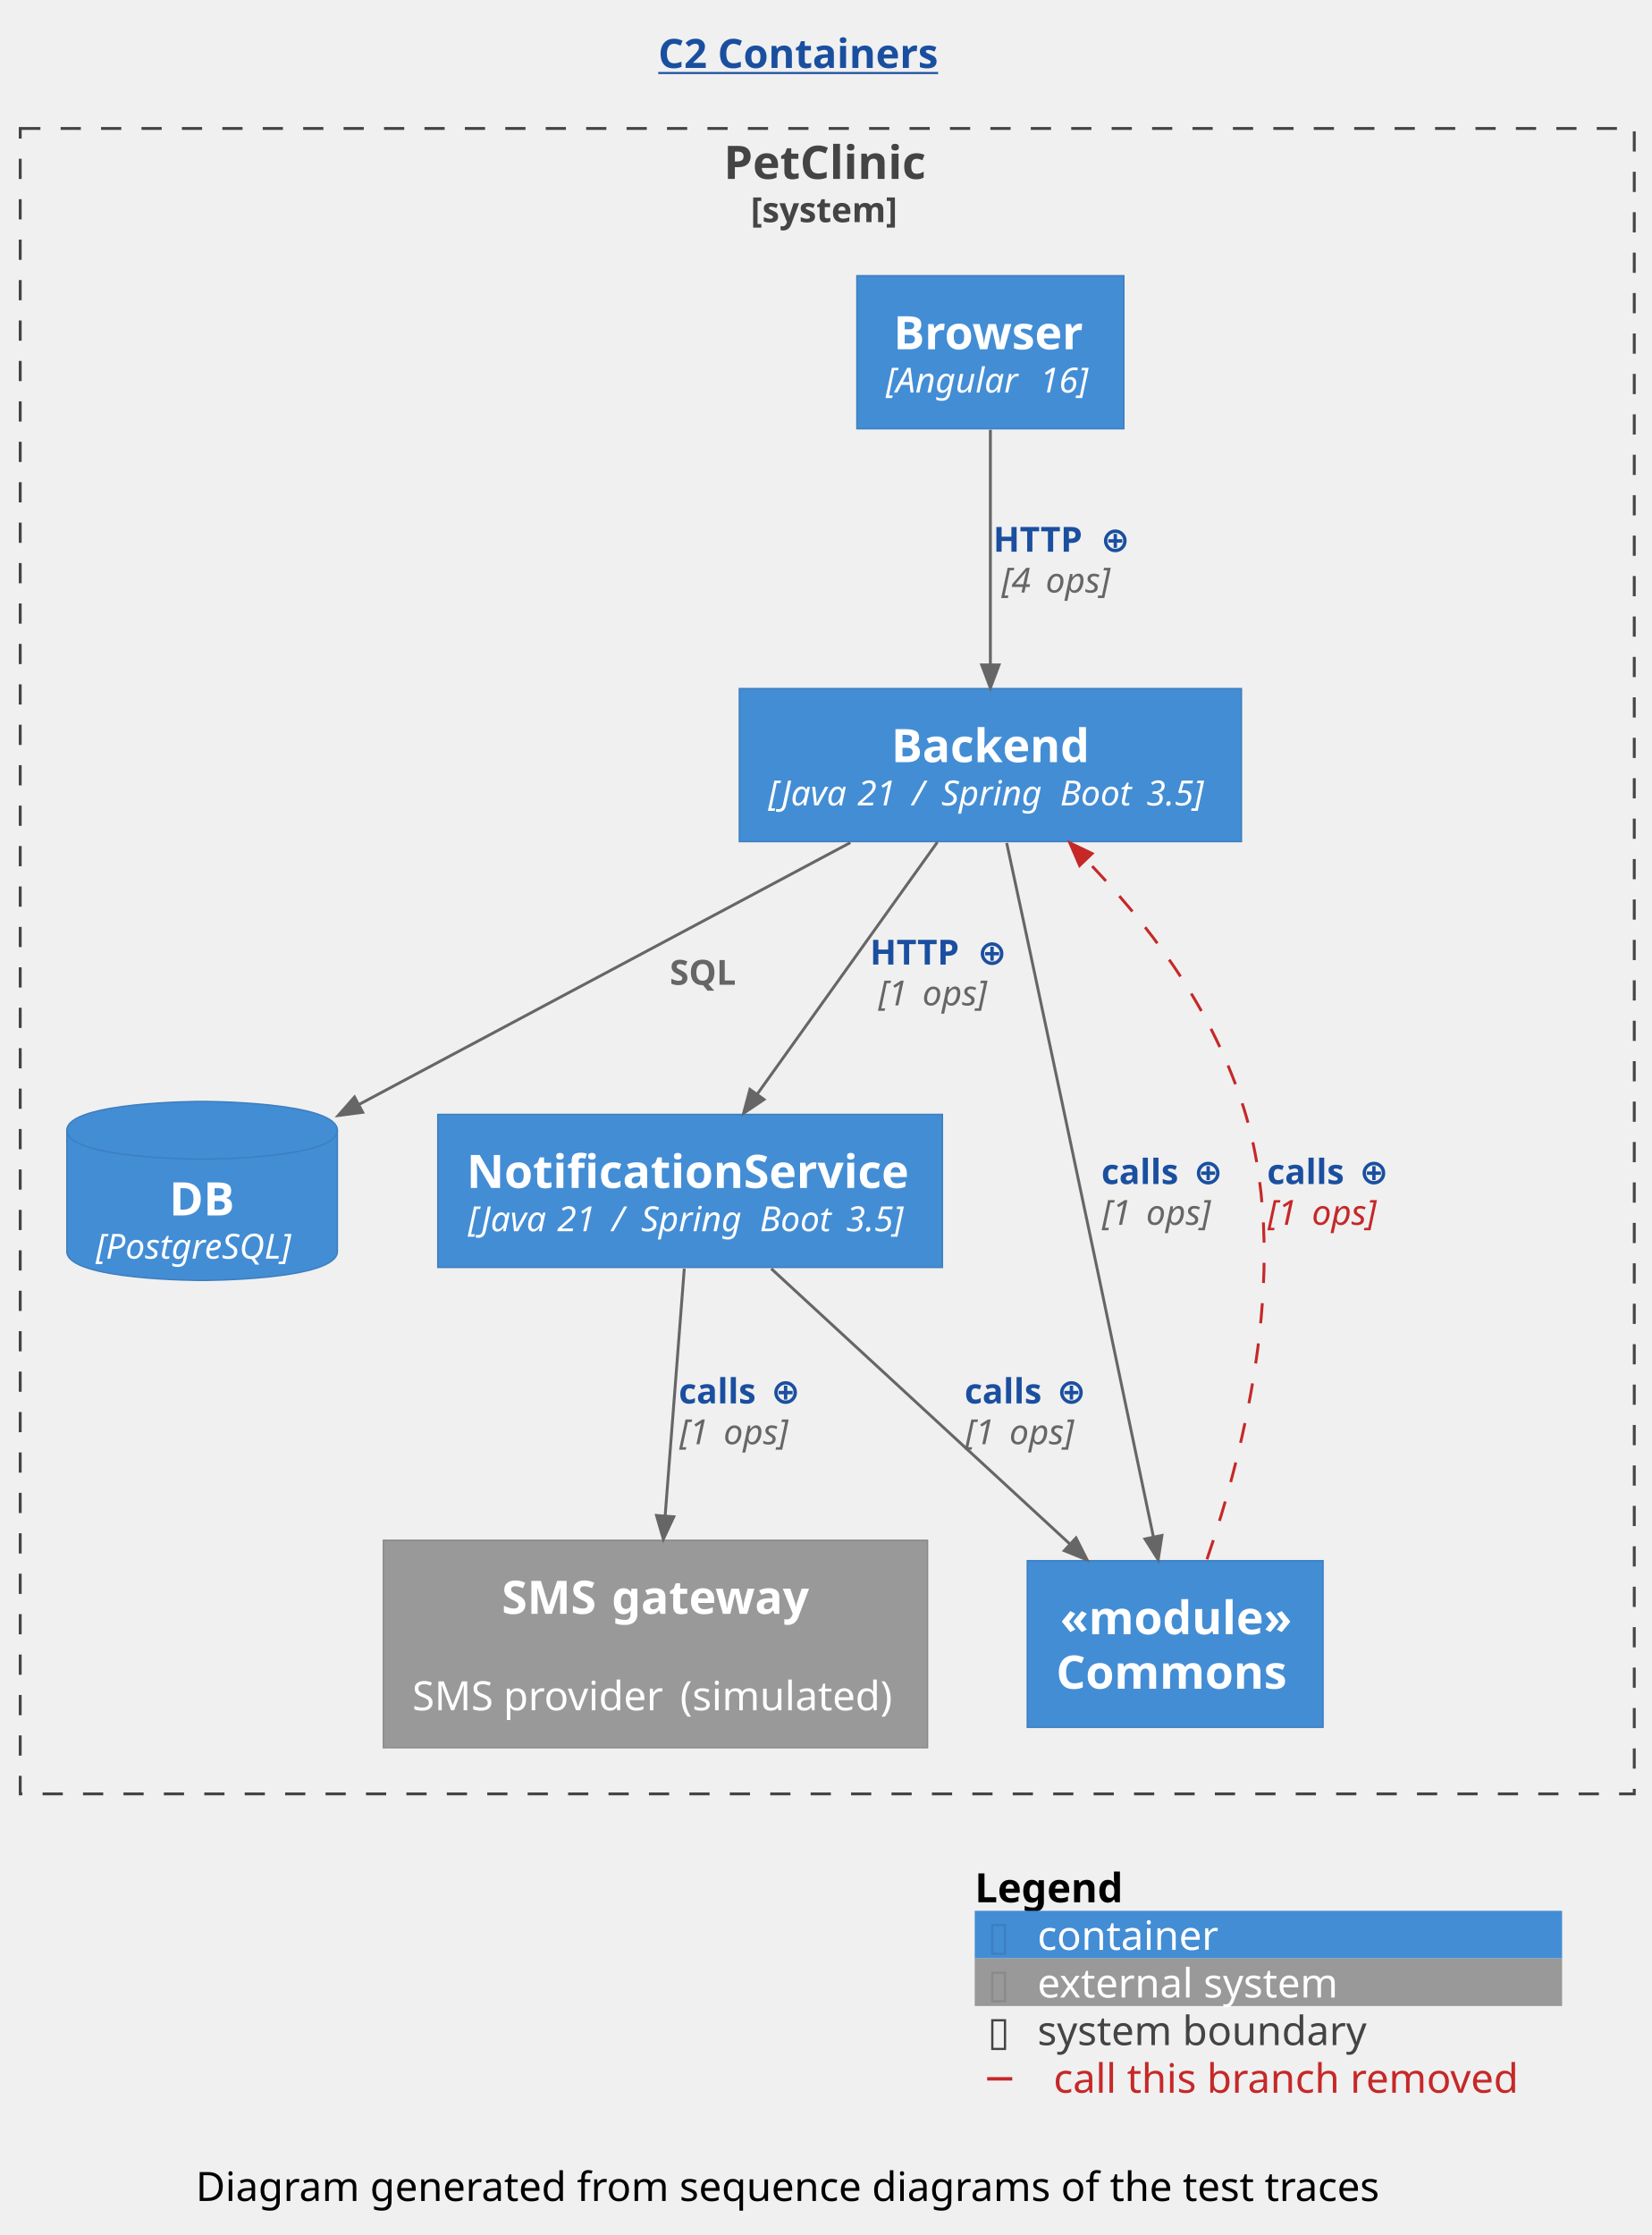
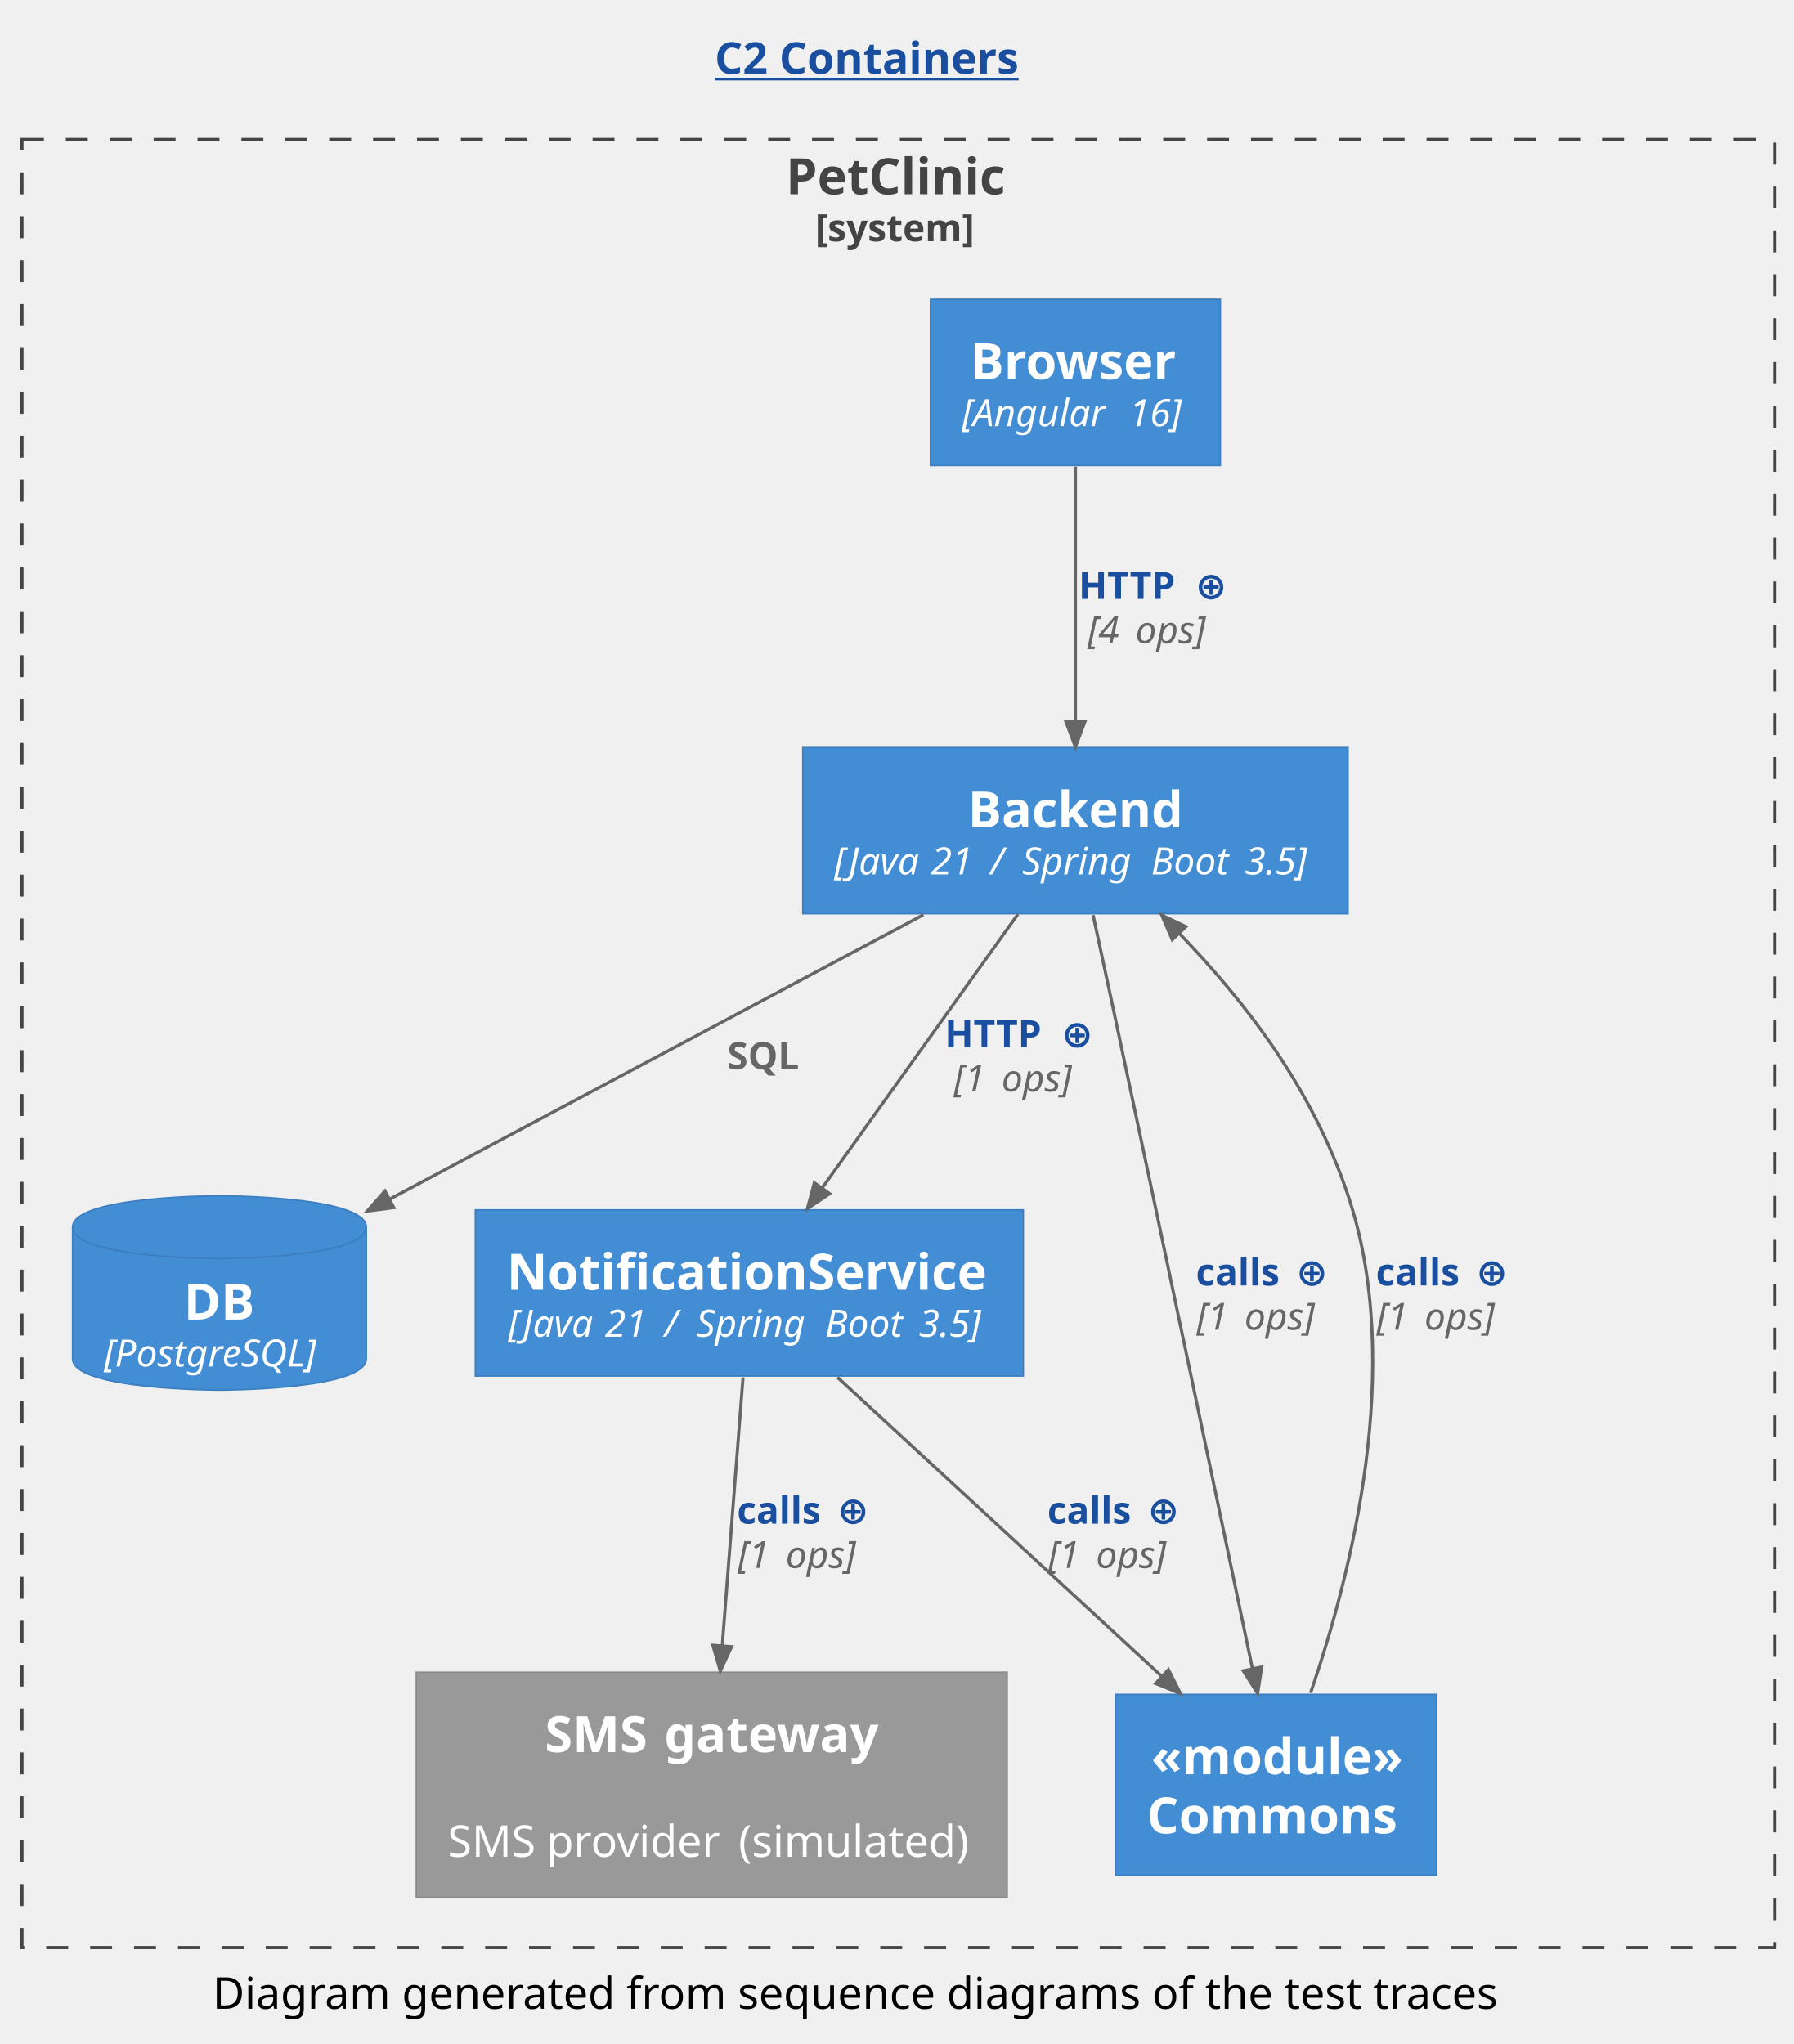
- <svg xmlns="http://www.w3.org/2000/svg" xmlns:xlink="http://www.w3.org/1999/xlink" contentStyleType="text/css" data-diagram-type="DESCRIPTION" height="774px" preserveAspectRatio="none" style="width:572px;height:774px;background:#FFFFFF;" version="1.1" viewBox="0 0 572 774" width="572px" zoomAndPan="magnify">
+ <svg xmlns="http://www.w3.org/2000/svg" xmlns:xlink="http://www.w3.org/1999/xlink" contentStyleType="text/css" data-diagram-type="DESCRIPTION" height="652px" preserveAspectRatio="none" style="width:572px;height:652px;background:#FFFFFF;" version="1.1" viewBox="0 0 572 652" width="572px" zoomAndPan="magnify">
  <defs />
  <g>
-     <g class="title" data-source-line="8">
+     <g class="title" data-source-line="6">
      <a href="https://c4model.com/diagrams/container" target="_blank" rel="noopener noreferrer" title="What is a C2 diagram?" xlink:actuate="onRequest" xlink:href="https://c4model.com/diagrams/container" xlink:show="new" xlink:title="What is a C2 diagram?" xlink:type="simple">
        <text fill="#1A4FA0" font-family="sans-serif" font-size="14" font-weight="bold" lengthAdjust="spacing" text-decoration="underline" textLength="102.067" x="227.966" y="23.535">C2 Containers</text>
      </a>
    </g>
    <g class="cluster" data-qualified-name="c2_system" data-source-line="1666" id="ent0002">
      <rect fill="none" height="576.75" style="stroke:#444444;stroke-width:1;stroke-dasharray:7,7;" width="559" x="7" y="44.488" />
      <text fill="#444444" font-family="sans-serif" font-size="16" font-weight="bold" lengthAdjust="spacing" textLength="71.703" x="250.648" y="61.957">PetClinic</text>
      <text fill="#444444" font-family="sans-serif" font-size="12" font-weight="bold" lengthAdjust="spacing" textLength="52.992" x="260.004" y="76.934">[system]</text>
    </g>
    <g class="entity" data-qualified-name="c2_system.Backend" data-source-line="71" id="ent0003">
      <rect fill="#438DD5" height="52.977" style="stroke:#3C7FC0;stroke-width:0.5;" width="173.885" x="256.06" y="238.468" />
      <text fill="#FFFFFF" font-family="sans-serif" font-size="16" font-weight="bold" lengthAdjust="spacing" textLength="68.609" x="308.698" y="263.937">Backend</text>
      <text fill="#FFFFFF" font-family="sans-serif" font-size="12" font-style="italic" lengthAdjust="spacing" textLength="27.1" x="266.06" y="278.914">[Java</text>
      <text fill="#FFFFFF" font-family="sans-serif" font-size="12" font-style="italic" lengthAdjust="spacing" textLength="3.797" x="293.16" y="278.914"> </text>
      <text fill="#FFFFFF" font-family="sans-serif" font-size="12" font-style="italic" lengthAdjust="spacing" textLength="15.176" x="296.957" y="278.914">21</text>
      <text fill="#FFFFFF" font-family="sans-serif" font-size="12" font-style="italic" lengthAdjust="spacing" textLength="3.797" x="312.132" y="278.914"> </text>
      <text fill="#FFFFFF" font-family="sans-serif" font-size="12" font-style="italic" lengthAdjust="spacing" textLength="6.293" x="315.929" y="278.914">/</text>
      <text fill="#FFFFFF" font-family="sans-serif" font-size="12" font-style="italic" lengthAdjust="spacing" textLength="3.797" x="322.222" y="278.914"> </text>
      <text fill="#FFFFFF" font-family="sans-serif" font-size="12" font-style="italic" lengthAdjust="spacing" textLength="37.324" x="326.019" y="278.914">Spring</text>
      <text fill="#FFFFFF" font-family="sans-serif" font-size="12" font-style="italic" lengthAdjust="spacing" textLength="3.797" x="363.343" y="278.914"> </text>
      <text fill="#FFFFFF" font-family="sans-serif" font-size="12" font-style="italic" lengthAdjust="spacing" textLength="26.133" x="367.14" y="278.914">Boot</text>
      <text fill="#FFFFFF" font-family="sans-serif" font-size="12" font-style="italic" lengthAdjust="spacing" textLength="3.797" x="393.273" y="278.914"> </text>
      <text fill="#FFFFFF" font-family="sans-serif" font-size="12" font-style="italic" lengthAdjust="spacing" textLength="22.875" x="397.07" y="278.914">3.5]</text>
    </g>
    <g class="entity" data-qualified-name="c2_system.Browser" data-source-line="71" id="ent0004">
      <rect fill="#438DD5" height="52.977" style="stroke:#3C7FC0;stroke-width:0.5;" width="92.439" x="296.78" y="95.488" />
      <text fill="#FFFFFF" font-family="sans-serif" font-size="16" font-weight="bold" lengthAdjust="spacing" textLength="67.07" x="309.465" y="120.957">Browser</text>
      <text fill="#FFFFFF" font-family="sans-serif" font-size="12" font-style="italic" lengthAdjust="spacing" textLength="49.565" x="306.78" y="135.934">[Angular</text>
      <text fill="#FFFFFF" font-family="sans-serif" font-size="12" font-style="italic" lengthAdjust="spacing" textLength="3.797" x="356.344" y="135.934"> </text>
      <text fill="#FFFFFF" font-family="sans-serif" font-size="12" font-style="italic" lengthAdjust="spacing" textLength="19.078" x="360.141" y="135.934">16]</text>
    </g>
    <g class="entity" data-qualified-name="c2_system.DB" data-source-line="75" id="ent0005">
      <path d="M23.16,391.438 C23.16,381.438 69.998,381.438 69.998,381.438 C69.998,381.438 116.836,381.438 116.836,391.438 L116.836,433.415 C116.836,443.415 69.998,443.415 69.998,443.415 C69.998,443.415 23.16,443.415 23.16,433.415 L23.16,391.438" fill="#438DD5" style="stroke:#3C7FC0;stroke-width:0.5;" />
      <path d="M23.16,391.438 C23.16,401.438 69.998,401.438 69.998,401.438 C69.998,401.438 116.836,401.438 116.836,391.438" fill="none" style="stroke:#3C7FC0;stroke-width:0.5;" />
      <text fill="#FFFFFF" font-family="sans-serif" font-size="16" font-weight="bold" lengthAdjust="spacing" textLength="22.766" x="58.615" y="420.907">DB</text>
      <text fill="#FFFFFF" font-family="sans-serif" font-size="12" font-style="italic" lengthAdjust="spacing" textLength="73.676" x="33.16" y="435.884">[PostgreSQL]</text>
    </g>
    <g class="entity" data-qualified-name="c2_system.NotificationService" data-source-line="71" id="ent0006">
      <rect fill="#438DD5" height="52.977" style="stroke:#3C7FC0;stroke-width:0.5;" width="174.75" x="151.63" y="385.938" />
      <text fill="#FFFFFF" font-family="sans-serif" font-size="16" font-weight="bold" lengthAdjust="spacing" textLength="154.75" x="161.63" y="411.407">NotificationService</text>
      <text fill="#FFFFFF" font-family="sans-serif" font-size="12" font-style="italic" lengthAdjust="spacing" textLength="27.1" x="162.063" y="426.384">[Java</text>
      <text fill="#FFFFFF" font-family="sans-serif" font-size="12" font-style="italic" lengthAdjust="spacing" textLength="3.797" x="189.162" y="426.384"> </text>
      <text fill="#FFFFFF" font-family="sans-serif" font-size="12" font-style="italic" lengthAdjust="spacing" textLength="15.176" x="192.959" y="426.384">21</text>
      <text fill="#FFFFFF" font-family="sans-serif" font-size="12" font-style="italic" lengthAdjust="spacing" textLength="3.797" x="208.135" y="426.384"> </text>
      <text fill="#FFFFFF" font-family="sans-serif" font-size="12" font-style="italic" lengthAdjust="spacing" textLength="6.293" x="211.932" y="426.384">/</text>
      <text fill="#FFFFFF" font-family="sans-serif" font-size="12" font-style="italic" lengthAdjust="spacing" textLength="3.797" x="218.225" y="426.384"> </text>
      <text fill="#FFFFFF" font-family="sans-serif" font-size="12" font-style="italic" lengthAdjust="spacing" textLength="37.324" x="222.022" y="426.384">Spring</text>
      <text fill="#FFFFFF" font-family="sans-serif" font-size="12" font-style="italic" lengthAdjust="spacing" textLength="3.797" x="259.346" y="426.384"> </text>
      <text fill="#FFFFFF" font-family="sans-serif" font-size="12" font-style="italic" lengthAdjust="spacing" textLength="26.133" x="263.143" y="426.384">Boot</text>
      <text fill="#FFFFFF" font-family="sans-serif" font-size="12" font-style="italic" lengthAdjust="spacing" textLength="3.797" x="289.276" y="426.384"> </text>
      <text fill="#FFFFFF" font-family="sans-serif" font-size="12" font-style="italic" lengthAdjust="spacing" textLength="22.875" x="293.072" y="426.384">3.5]</text>
    </g>
    <g class="entity" data-qualified-name="c2_system.SMS_gateway" data-source-line="212" id="ent0007">
      <rect fill="#999999" height="71.82" style="stroke:#8A8A8A;stroke-width:0.5;" width="188.444" x="132.78" y="533.418" />
      <text fill="#FFFFFF" font-family="sans-serif" font-size="16" font-weight="bold" lengthAdjust="spacing" textLength="32.805" x="173.783" y="558.887">SMS</text>
      <text fill="#FFFFFF" font-family="sans-serif" font-size="16" font-weight="bold" lengthAdjust="spacing" textLength="5.273" x="206.588" y="558.887"> </text>
      <text fill="#FFFFFF" font-family="sans-serif" font-size="16" font-weight="bold" lengthAdjust="spacing" textLength="68.359" x="211.862" y="558.887">gateway</text>
      <text fill="#FFFFFF" font-family="sans-serif" font-size="14" lengthAdjust="spacing" textLength="4.43" x="224.787" y="575.797"> </text>
      <text fill="#FFFFFF" font-family="sans-serif" font-size="14" lengthAdjust="spacing" textLength="27.139" x="142.78" y="592.285">SMS</text>
      <text fill="#FFFFFF" font-family="sans-serif" font-size="14" lengthAdjust="spacing" textLength="4.43" x="169.919" y="592.285"> </text>
      <text fill="#FFFFFF" font-family="sans-serif" font-size="14" lengthAdjust="spacing" textLength="56.773" x="174.348" y="592.285">provider</text>
      <text fill="#FFFFFF" font-family="sans-serif" font-size="14" lengthAdjust="spacing" textLength="4.43" x="231.121" y="592.285"> </text>
      <text fill="#FFFFFF" font-family="sans-serif" font-size="14" lengthAdjust="spacing" textLength="75.674" x="235.55" y="592.285">(simulated)</text>
    </g>
    <g class="entity" data-qualified-name="c2_system._module__nCommons" data-source-line="71" id="ent0008">
      <rect fill="#438DD5" height="57.688" style="stroke:#3C7FC0;stroke-width:0.5;" width="102.422" x="355.79" y="540.488" />
      <text fill="#FFFFFF" font-family="sans-serif" font-size="16" font-weight="bold" lengthAdjust="spacing" textLength="79.641" x="367.181" y="565.957">«module»</text>
      <text fill="#FFFFFF" font-family="sans-serif" font-size="16" font-weight="bold" lengthAdjust="spacing" textLength="82.422" x="365.79" y="584.801">Commons</text>
    </g>
    <g class="link" data-entity-1="ent0003" data-entity-2="ent0005" data-link-type="dependency" data-source-line="1779" id="lnk9">
      <path d="M294.51,291.798 C244.4,318.488 173.78,356.126 124.19,382.556" fill="none" id="Backend-to-DB" style="stroke:#666666;stroke-width:1;" />
      <polygon fill="#666666" points="117.13,386.318,125.601,385.203,122.779,379.908,117.13,386.318" style="stroke:#666666;stroke-width:1;" />
      <text fill="#666666" font-family="sans-serif" font-size="12" font-weight="bold" lengthAdjust="spacing" textLength="23.719" x="231.95" y="341.04">SQL</text>
    </g>
    <g class="link" data-entity-1="ent0003" data-entity-2="ent0006" data-link-type="dependency" data-source-line="1779" id="lnk10">
      <path d="M324.65,291.628 C305.75,318.058 281.121,352.499 262.171,379.019" fill="none" id="Backend-to-NotificationService" style="stroke:#666666;stroke-width:1;" />
      <polygon fill="#666666" points="257.52,385.528,264.612,380.763,259.73,377.275,257.52,385.528" style="stroke:#666666;stroke-width:1;" />
      <a href="genseq://c2-279a196c9d" target="_top" title="Click for the calls behind this line" xlink:actuate="onRequest" xlink:href="genseq://c2-279a196c9d" xlink:show="new" xlink:title="Click for the calls behind this line" xlink:type="simple">
        <text fill="#1A4FA0" font-family="sans-serif" font-size="12" font-weight="bold" lengthAdjust="spacing" textLength="33.281" x="301.32" y="334.04">HTTP</text>
      </a>
      <a href="genseq://c2-279a196c9d" target="_top" title="Click for the calls behind this line" xlink:actuate="onRequest" xlink:href="genseq://c2-279a196c9d" xlink:show="new" xlink:title="Click for the calls behind this line" xlink:type="simple">
        <text fill="#1A4FA0" font-family="sans-serif" font-size="12" font-weight="bold" lengthAdjust="spacing" textLength="3.955" x="334.601" y="334.04"> </text>
      </a>
      <a href="genseq://c2-279a196c9d" target="_top" title="Click for the calls behind this line" xlink:actuate="onRequest" xlink:href="genseq://c2-279a196c9d" xlink:show="new" xlink:title="Click for the calls behind this line" xlink:type="simple">
        <text fill="#1A4FA0" font-family="sans-serif" font-size="12" font-weight="bold" lengthAdjust="spacing" textLength="8.684" x="338.556" y="334.04">⊕</text>
      </a>
      <text fill="#666666" font-family="sans-serif" font-size="12" font-style="italic" lengthAdjust="spacing" textLength="11.49" x="304.165" y="348.173">[1</text>
      <text fill="#666666" font-family="sans-serif" font-size="12" font-style="italic" lengthAdjust="spacing" textLength="3.797" x="315.655" y="348.173"> </text>
      <text fill="#666666" font-family="sans-serif" font-size="12" font-style="italic" lengthAdjust="spacing" textLength="24.943" x="319.452" y="348.173">ops]</text>
    </g>
    <g class="link" data-entity-1="ent0003" data-entity-2="ent0008" data-link-type="dependency" data-source-line="1779" id="lnk11">
      <path d="M348.65,291.918 C350.66,301.228 352.94,311.798 355,321.438 C371.92,400.688 389.904,486.497 399.484,532.347" fill="none" id="Backend-to-_module__nCommons" style="stroke:#666666;stroke-width:1;" />
      <polygon fill="#666666" points="401.12,540.178,402.42,531.734,396.547,532.961,401.12,540.178" style="stroke:#666666;stroke-width:1;" />
      <a href="genseq://c2-103d57f8db" target="_top" title="Click for the calls behind this line" xlink:actuate="onRequest" xlink:href="genseq://c2-103d57f8db" xlink:show="new" xlink:title="Click for the calls behind this line" xlink:type="simple">
        <text fill="#1A4FA0" font-family="sans-serif" font-size="12" font-weight="bold" lengthAdjust="spacing" textLength="28.031" x="381.42" y="410.03">calls</text>
      </a>
      <a href="genseq://c2-103d57f8db" target="_top" title="Click for the calls behind this line" xlink:actuate="onRequest" xlink:href="genseq://c2-103d57f8db" xlink:show="new" xlink:title="Click for the calls behind this line" xlink:type="simple">
        <text fill="#1A4FA0" font-family="sans-serif" font-size="12" font-weight="bold" lengthAdjust="spacing" textLength="3.955" x="409.451" y="410.03"> </text>
      </a>
      <a href="genseq://c2-103d57f8db" target="_top" title="Click for the calls behind this line" xlink:actuate="onRequest" xlink:href="genseq://c2-103d57f8db" xlink:show="new" xlink:title="Click for the calls behind this line" xlink:type="simple">
        <text fill="#1A4FA0" font-family="sans-serif" font-size="12" font-weight="bold" lengthAdjust="spacing" textLength="8.684" x="413.406" y="410.03">⊕</text>
      </a>
      <text fill="#666666" font-family="sans-serif" font-size="12" font-style="italic" lengthAdjust="spacing" textLength="11.49" x="381.64" y="424.163">[1</text>
      <text fill="#666666" font-family="sans-serif" font-size="12" font-style="italic" lengthAdjust="spacing" textLength="3.797" x="393.13" y="424.163"> </text>
      <text fill="#666666" font-family="sans-serif" font-size="12" font-style="italic" lengthAdjust="spacing" textLength="24.943" x="396.927" y="424.163">ops]</text>
    </g>
    <g class="link" data-entity-1="ent0008" data-entity-2="ent0003" data-link-type="dependency" data-source-line="1779" id="lnk15">
-       <path d="M418.01,540.008 C430.84,502.718 448.1,435.538 430,381.438 C418.29,346.448 396.895,319.325 376.065,297.664" fill="none" id="_module__nCommons-to-Backend" style="stroke:#C62828;stroke-width:1;stroke-dasharray:7,7;" />
-       <polygon fill="#C62828" points="370.52,291.898,373.903,299.744,378.228,295.585,370.52,291.898" style="stroke:#C62828;stroke-width:1;" />
+       <path d="M418.01,540.008 C430.84,502.718 448.1,435.538 430,381.438 C418.29,346.448 396.895,319.325 376.065,297.664" fill="none" id="_module__nCommons-to-Backend" style="stroke:#666666;stroke-width:1;" />
+       <polygon fill="#666666" points="370.52,291.898,373.903,299.744,378.228,295.585,370.52,291.898" style="stroke:#666666;stroke-width:1;" />
      <a href="genseq://c2-cd32149db2" target="_top" title="Click for the calls behind this line" xlink:actuate="onRequest" xlink:href="genseq://c2-cd32149db2" xlink:show="new" xlink:title="Click for the calls behind this line" xlink:type="simple">
        <text fill="#1A4FA0" font-family="sans-serif" font-size="12" font-weight="bold" lengthAdjust="spacing" textLength="28.031" x="438.82" y="410.03">calls</text>
      </a>
      <a href="genseq://c2-cd32149db2" target="_top" title="Click for the calls behind this line" xlink:actuate="onRequest" xlink:href="genseq://c2-cd32149db2" xlink:show="new" xlink:title="Click for the calls behind this line" xlink:type="simple">
        <text fill="#1A4FA0" font-family="sans-serif" font-size="12" font-weight="bold" lengthAdjust="spacing" textLength="3.955" x="466.851" y="410.03"> </text>
      </a>
      <a href="genseq://c2-cd32149db2" target="_top" title="Click for the calls behind this line" xlink:actuate="onRequest" xlink:href="genseq://c2-cd32149db2" xlink:show="new" xlink:title="Click for the calls behind this line" xlink:type="simple">
        <text fill="#1A4FA0" font-family="sans-serif" font-size="12" font-weight="bold" lengthAdjust="spacing" textLength="8.684" x="470.806" y="410.03">⊕</text>
      </a>
-       <text fill="#C62828" font-family="sans-serif" font-size="12" font-style="italic" lengthAdjust="spacing" textLength="11.49" x="439.04" y="424.163">[1</text>
-       <text fill="#C62828" font-family="sans-serif" font-size="12" font-style="italic" lengthAdjust="spacing" textLength="3.797" x="450.53" y="424.163"> </text>
-       <text fill="#C62828" font-family="sans-serif" font-size="12" font-style="italic" lengthAdjust="spacing" textLength="24.943" x="454.327" y="424.163">ops]</text>
+       <text fill="#666666" font-family="sans-serif" font-size="12" font-style="italic" lengthAdjust="spacing" textLength="11.49" x="439.04" y="424.163">[1</text>
+       <text fill="#666666" font-family="sans-serif" font-size="12" font-style="italic" lengthAdjust="spacing" textLength="3.797" x="450.53" y="424.163"> </text>
+       <text fill="#666666" font-family="sans-serif" font-size="12" font-style="italic" lengthAdjust="spacing" textLength="24.943" x="454.327" y="424.163">ops]</text>
    </g>
    <g class="link" data-entity-1="ent0004" data-entity-2="ent0003" data-link-type="dependency" data-source-line="1779" id="lnk12">
      <path d="M343,148.838 C343,174.268 343,204.878 343,230.258" fill="none" id="Browser-to-Backend" style="stroke:#666666;stroke-width:1;" />
      <polygon fill="#666666" points="343,238.258,346,230.258,340,230.258,343,238.258" style="stroke:#666666;stroke-width:1;" />
-       <a href="genseq://c2-43d2943456" target="_top" title="Click for the calls behind this line" xlink:actuate="onRequest" xlink:href="genseq://c2-43d2943456" xlink:show="new" xlink:title="Click for the calls behind this line" xlink:type="simple">
+       <a href="genseq://c2-32de166756" target="_top" title="Click for the calls behind this line" xlink:actuate="onRequest" xlink:href="genseq://c2-32de166756" xlink:show="new" xlink:title="Click for the calls behind this line" xlink:type="simple">
        <text fill="#1A4FA0" font-family="sans-serif" font-size="12" font-weight="bold" lengthAdjust="spacing" textLength="33.281" x="344" y="191.07">HTTP</text>
      </a>
-       <a href="genseq://c2-43d2943456" target="_top" title="Click for the calls behind this line" xlink:actuate="onRequest" xlink:href="genseq://c2-43d2943456" xlink:show="new" xlink:title="Click for the calls behind this line" xlink:type="simple">
+       <a href="genseq://c2-32de166756" target="_top" title="Click for the calls behind this line" xlink:actuate="onRequest" xlink:href="genseq://c2-32de166756" xlink:show="new" xlink:title="Click for the calls behind this line" xlink:type="simple">
        <text fill="#1A4FA0" font-family="sans-serif" font-size="12" font-weight="bold" lengthAdjust="spacing" textLength="3.955" x="377.281" y="191.07"> </text>
      </a>
-       <a href="genseq://c2-43d2943456" target="_top" title="Click for the calls behind this line" xlink:actuate="onRequest" xlink:href="genseq://c2-43d2943456" xlink:show="new" xlink:title="Click for the calls behind this line" xlink:type="simple">
+       <a href="genseq://c2-32de166756" target="_top" title="Click for the calls behind this line" xlink:actuate="onRequest" xlink:href="genseq://c2-32de166756" xlink:show="new" xlink:title="Click for the calls behind this line" xlink:type="simple">
        <text fill="#1A4FA0" font-family="sans-serif" font-size="12" font-weight="bold" lengthAdjust="spacing" textLength="8.684" x="381.236" y="191.07">⊕</text>
      </a>
      <text fill="#666666" font-family="sans-serif" font-size="12" font-style="italic" lengthAdjust="spacing" textLength="11.49" x="346.845" y="205.203">[4</text>
      <text fill="#666666" font-family="sans-serif" font-size="12" font-style="italic" lengthAdjust="spacing" textLength="3.797" x="358.335" y="205.203"> </text>
      <text fill="#666666" font-family="sans-serif" font-size="12" font-style="italic" lengthAdjust="spacing" textLength="24.943" x="362.132" y="205.203">ops]</text>
    </g>
    <g class="link" data-entity-1="ent0006" data-entity-2="ent0007" data-link-type="dependency" data-source-line="1779" id="lnk13">
      <path d="M236.99,439.358 C235,465.018 232.555,496.522 230.355,525.042" fill="none" id="NotificationService-to-SMS_gateway" style="stroke:#666666;stroke-width:1;" />
      <polygon fill="#666666" points="229.74,533.018,233.346,525.273,227.364,524.811,229.74,533.018" style="stroke:#666666;stroke-width:1;" />
      <a href="genseq://c2-cb01a30b7a" target="_top" title="Click for the calls behind this line" xlink:actuate="onRequest" xlink:href="genseq://c2-cb01a30b7a" xlink:show="new" xlink:title="Click for the calls behind this line" xlink:type="simple">
        <text fill="#1A4FA0" font-family="sans-serif" font-size="12" font-weight="bold" lengthAdjust="spacing" textLength="28.031" x="235.07" y="486.02">calls</text>
      </a>
      <a href="genseq://c2-cb01a30b7a" target="_top" title="Click for the calls behind this line" xlink:actuate="onRequest" xlink:href="genseq://c2-cb01a30b7a" xlink:show="new" xlink:title="Click for the calls behind this line" xlink:type="simple">
        <text fill="#1A4FA0" font-family="sans-serif" font-size="12" font-weight="bold" lengthAdjust="spacing" textLength="3.955" x="263.101" y="486.02"> </text>
      </a>
      <a href="genseq://c2-cb01a30b7a" target="_top" title="Click for the calls behind this line" xlink:actuate="onRequest" xlink:href="genseq://c2-cb01a30b7a" xlink:show="new" xlink:title="Click for the calls behind this line" xlink:type="simple">
        <text fill="#1A4FA0" font-family="sans-serif" font-size="12" font-weight="bold" lengthAdjust="spacing" textLength="8.684" x="267.056" y="486.02">⊕</text>
      </a>
      <text fill="#666666" font-family="sans-serif" font-size="12" font-style="italic" lengthAdjust="spacing" textLength="11.49" x="235.29" y="500.153">[1</text>
      <text fill="#666666" font-family="sans-serif" font-size="12" font-style="italic" lengthAdjust="spacing" textLength="3.797" x="246.78" y="500.153"> </text>
      <text fill="#666666" font-family="sans-serif" font-size="12" font-style="italic" lengthAdjust="spacing" textLength="24.943" x="250.577" y="500.153">ops]</text>
    </g>
    <g class="link" data-entity-1="ent0006" data-entity-2="ent0008" data-link-type="dependency" data-source-line="1779" id="lnk14">
      <path d="M267.12,439.358 C297.38,467.258 339.478,506.075 370.628,534.795" fill="none" id="NotificationService-to-_module__nCommons" style="stroke:#666666;stroke-width:1;" />
      <polygon fill="#666666" points="376.51,540.218,372.662,532.59,368.595,537.001,376.51,540.218" style="stroke:#666666;stroke-width:1;" />
      <a href="genseq://c2-e128eb6ba0" target="_top" title="Click for the calls behind this line" xlink:actuate="onRequest" xlink:href="genseq://c2-e128eb6ba0" xlink:show="new" xlink:title="Click for the calls behind this line" xlink:type="simple">
        <text fill="#1A4FA0" font-family="sans-serif" font-size="12" font-weight="bold" lengthAdjust="spacing" textLength="28.031" x="334.06" y="486.02">calls</text>
      </a>
      <a href="genseq://c2-e128eb6ba0" target="_top" title="Click for the calls behind this line" xlink:actuate="onRequest" xlink:href="genseq://c2-e128eb6ba0" xlink:show="new" xlink:title="Click for the calls behind this line" xlink:type="simple">
        <text fill="#1A4FA0" font-family="sans-serif" font-size="12" font-weight="bold" lengthAdjust="spacing" textLength="3.955" x="362.091" y="486.02"> </text>
      </a>
      <a href="genseq://c2-e128eb6ba0" target="_top" title="Click for the calls behind this line" xlink:actuate="onRequest" xlink:href="genseq://c2-e128eb6ba0" xlink:show="new" xlink:title="Click for the calls behind this line" xlink:type="simple">
        <text fill="#1A4FA0" font-family="sans-serif" font-size="12" font-weight="bold" lengthAdjust="spacing" textLength="8.684" x="366.046" y="486.02">⊕</text>
      </a>
      <text fill="#666666" font-family="sans-serif" font-size="12" font-style="italic" lengthAdjust="spacing" textLength="11.49" x="334.28" y="500.153">[1</text>
      <text fill="#666666" font-family="sans-serif" font-size="12" font-style="italic" lengthAdjust="spacing" textLength="3.797" x="345.77" y="500.153"> </text>
      <text fill="#666666" font-family="sans-serif" font-size="12" font-style="italic" lengthAdjust="spacing" textLength="24.943" x="349.567" y="500.153">ops]</text>
    </g>
-     <g class="legend" data-source-line="1576">
-       <rect fill="none" height="16.488" style="stroke:none;stroke-width:1;" width="203.417" x="337.583" y="645.238" />
-       <text fill="#000000" font-family="sans-serif" font-size="14" font-weight="bold" lengthAdjust="spacing" textLength="52.254" x="337.583" y="658.773">Legend</text>
-       <text fill="#FFFFFF" font-family="sans-serif" font-size="14" lengthAdjust="spacing" textLength="4.43" x="394.451" y="658.773"> </text>
-       <rect fill="#438DD5" height="16.488" style="stroke:none;stroke-width:1;" width="203.417" x="337.583" y="661.727" />
-       <text fill="#3C7FC0" font-family="sans-serif" font-size="14" lengthAdjust="spacing" textLength="8.429" x="342.013" y="675.262">▯</text>
-       <text fill="#FFFFFF" font-family="sans-serif" font-size="14" lengthAdjust="spacing" textLength="4.43" x="350.441" y="675.262"> </text>
-       <text fill="#FFFFFF" font-family="sans-serif" font-size="14" lengthAdjust="spacing" textLength="63.69" x="359.301" y="675.262">container</text>
-       <text fill="#FFFFFF" font-family="sans-serif" font-size="14" lengthAdjust="spacing" textLength="4.43" x="427.421" y="675.262"> </text>
-       <rect fill="#999999" height="16.488" style="stroke:none;stroke-width:1;" width="203.417" x="337.583" y="678.215" />
-       <text fill="#8A8A8A" font-family="sans-serif" font-size="14" lengthAdjust="spacing" textLength="8.429" x="342.013" y="691.75">▯</text>
-       <text fill="#FFFFFF" font-family="sans-serif" font-size="14" lengthAdjust="spacing" textLength="4.43" x="350.441" y="691.75"> </text>
-       <text fill="#FFFFFF" font-family="sans-serif" font-size="14" lengthAdjust="spacing" textLength="107.741" x="359.301" y="691.75">external system</text>
-       <text fill="#FFFFFF" font-family="sans-serif" font-size="14" lengthAdjust="spacing" textLength="4.43" x="471.472" y="691.75"> </text>
-       <rect fill="none" height="16.488" style="stroke:none;stroke-width:1;" width="203.417" x="337.583" y="694.703" />
-       <text fill="#444444" font-family="sans-serif" font-size="14" lengthAdjust="spacing" textLength="8.429" x="342.013" y="708.238">▯</text>
-       <text fill="#FFFFFF" font-family="sans-serif" font-size="14" lengthAdjust="spacing" textLength="4.43" x="350.441" y="708.238"> </text>
-       <text fill="#444444" font-family="sans-serif" font-size="14" lengthAdjust="spacing" textLength="116.498" x="359.301" y="708.238">system boundary</text>
-       <text fill="#FFFFFF" font-family="sans-serif" font-size="14" lengthAdjust="spacing" textLength="4.43" x="480.228" y="708.238"> </text>
-       <text fill="#C62828" font-family="sans-serif" font-size="14" lengthAdjust="spacing" textLength="14" x="342.013" y="724.727">─</text>
-       <text fill="#FFFFFF" font-family="sans-serif" font-size="14" lengthAdjust="spacing" textLength="4.43" x="356.013" y="724.727"> </text>
-       <text fill="#C62828" font-family="sans-serif" font-size="14" lengthAdjust="spacing" textLength="167.269" x="364.872" y="724.727">call this branch removed</text>
-       <text fill="#FFFFFF" font-family="sans-serif" font-size="14" lengthAdjust="spacing" textLength="4.43" x="536.57" y="724.727"> </text>
-       <line style="stroke:none;stroke-width:1;" x1="337.583" x2="541" y1="645.238" y2="645.238" />
-       <line style="stroke:none;stroke-width:1;" x1="337.583" x2="541" y1="661.727" y2="661.727" />
-       <line style="stroke:none;stroke-width:1;" x1="337.583" x2="541" y1="678.215" y2="678.215" />
-       <line style="stroke:none;stroke-width:1;" x1="337.583" x2="541" y1="694.703" y2="694.703" />
-       <line style="stroke:none;stroke-width:1;" x1="337.583" x2="541" y1="711.191" y2="711.191" />
-       <line style="stroke:none;stroke-width:1;" x1="337.583" x2="541" y1="727.68" y2="727.68" />
-       <line style="stroke:none;stroke-width:1;" x1="337.583" x2="337.583" y1="645.238" y2="727.68" />
-       <line style="stroke:none;stroke-width:1;" x1="541" x2="541" y1="645.238" y2="727.68" />
-     </g>
-     <g class="caption" data-source-line="25">
-       <text fill="#000000" font-family="sans-serif" font-size="14" lengthAdjust="spacing" textLength="422.399" x="67.8" y="762.215">Diagram generated from sequence diagrams of the test traces</text>
+     <g class="caption" data-source-line="22">
+       <text fill="#000000" font-family="sans-serif" font-size="14" lengthAdjust="spacing" textLength="422.399" x="67.8" y="640.773">Diagram generated from sequence diagrams of the test traces</text>
    </g>
  </g>
</svg>
